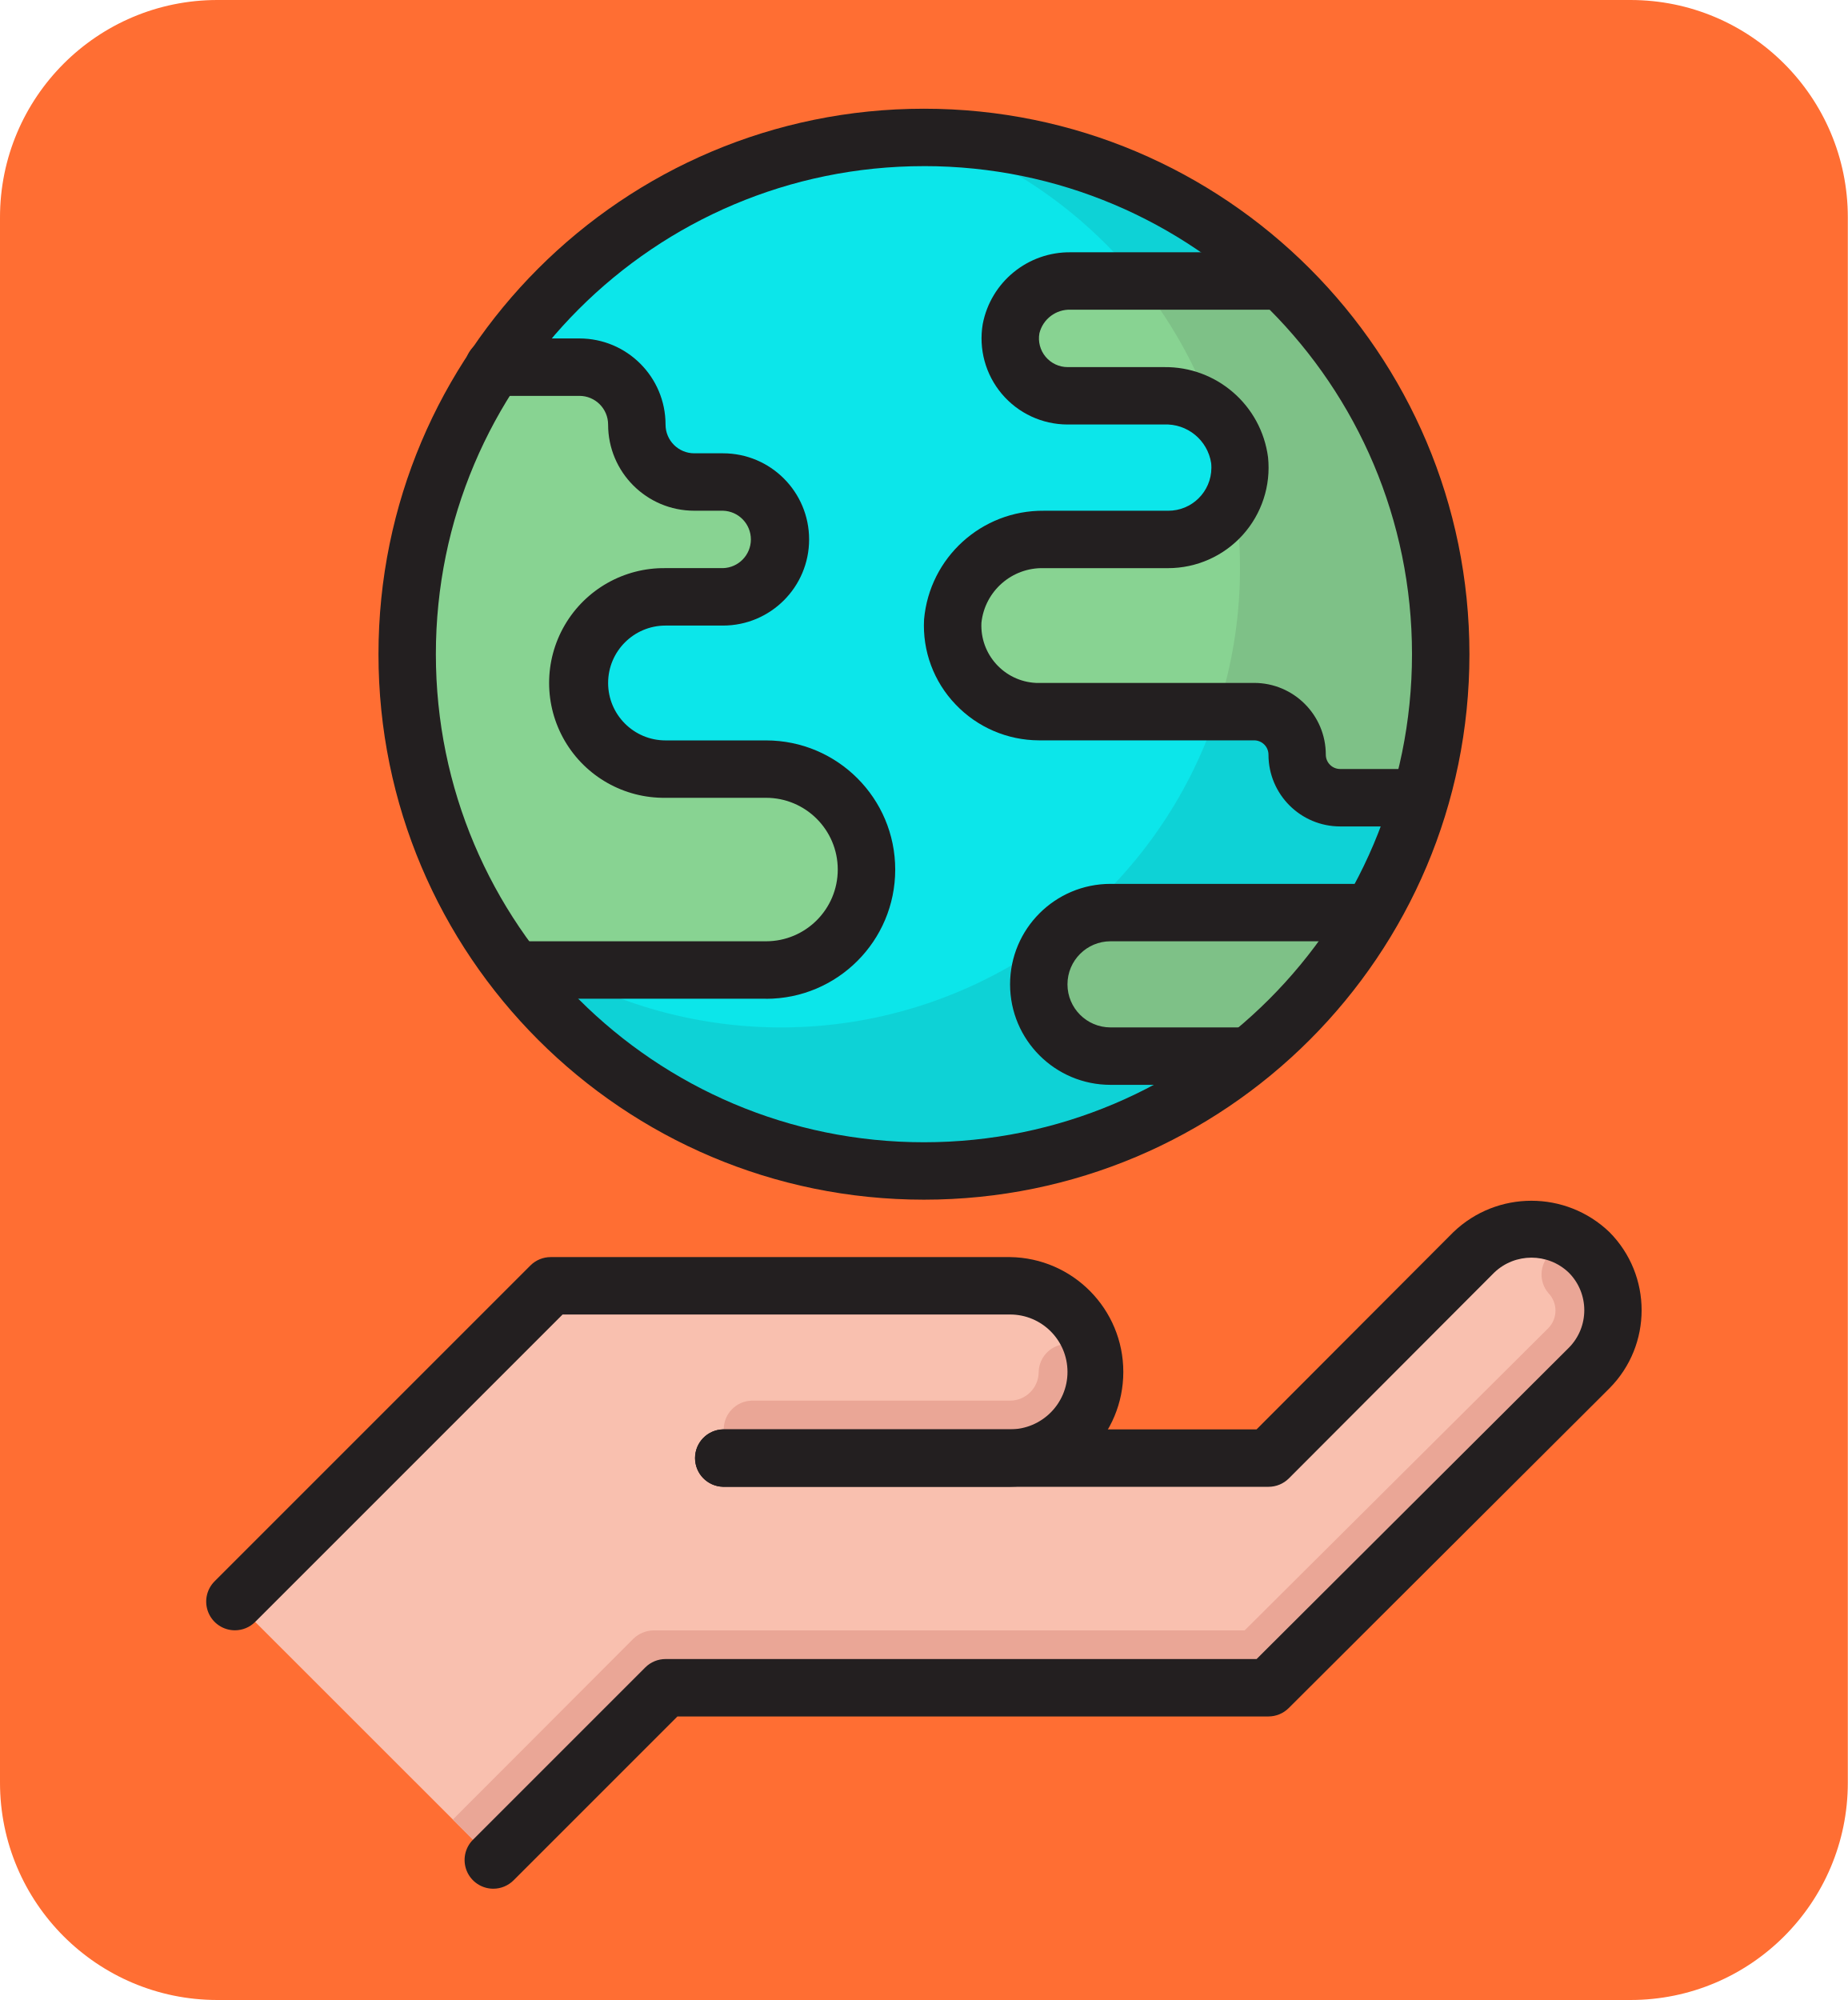
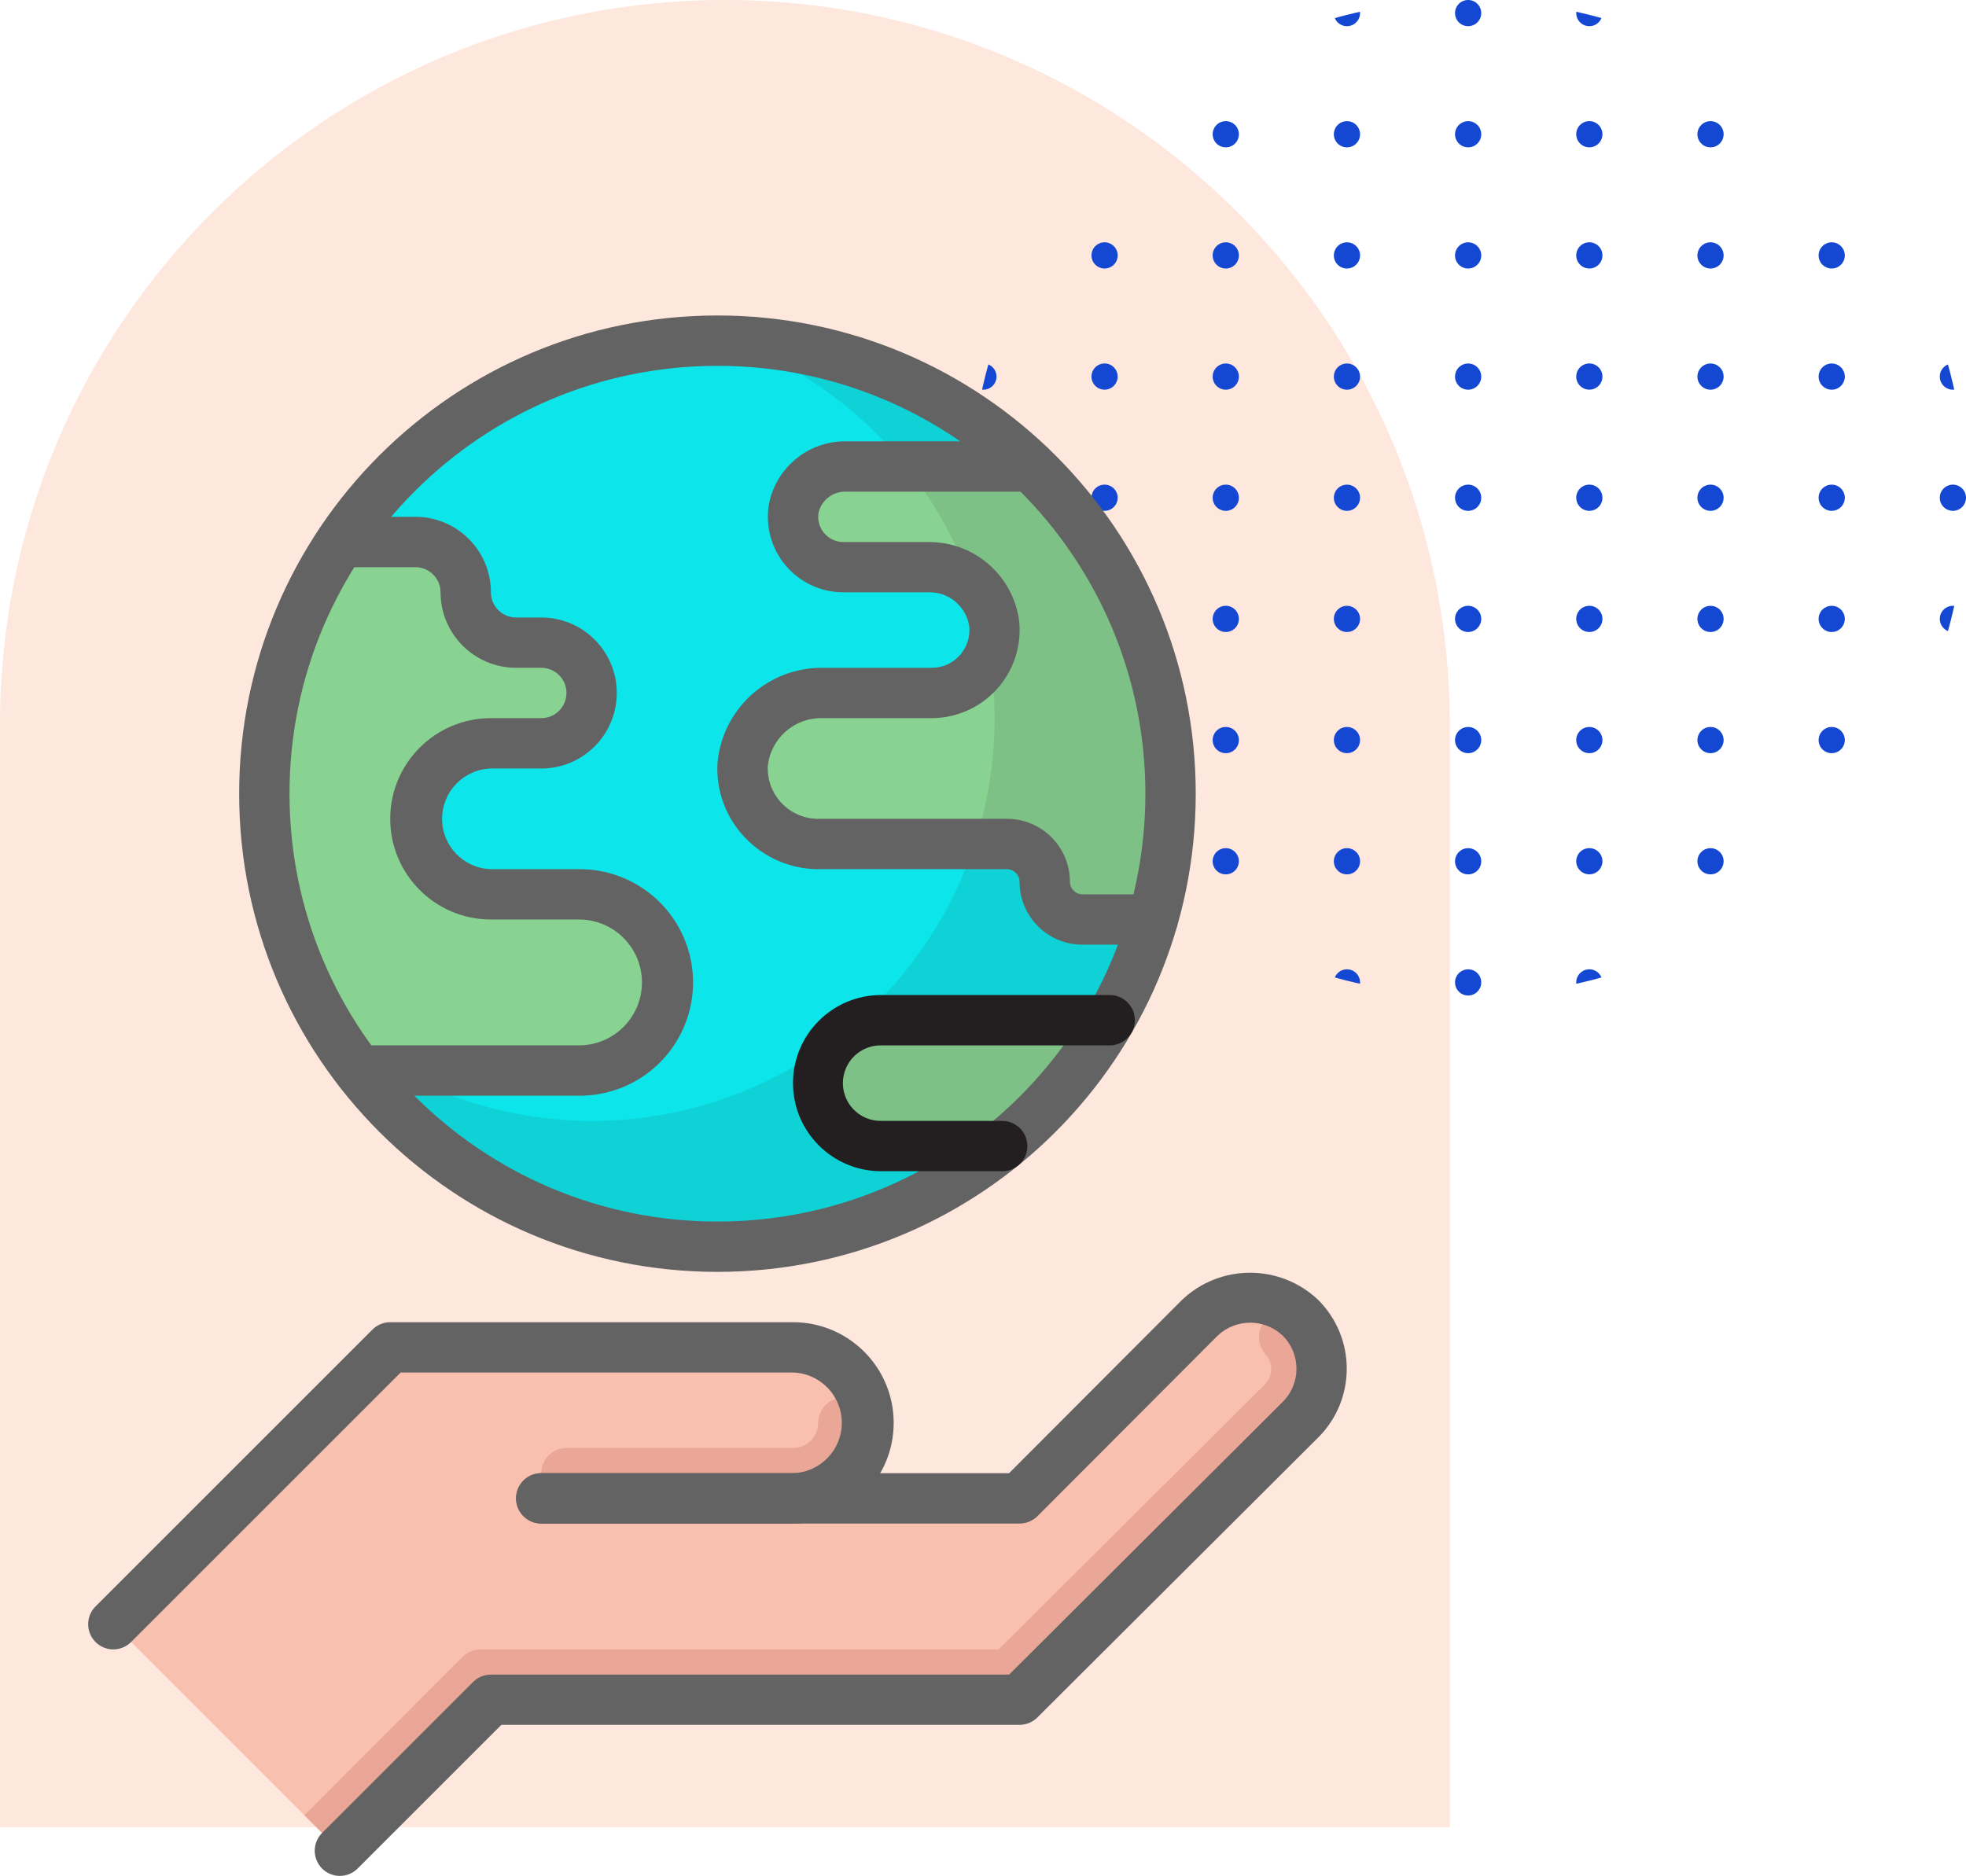
- <svg xmlns="http://www.w3.org/2000/svg" width="85" height="92" viewBox="0 0 85 92">
+ <svg xmlns="http://www.w3.org/2000/svg" width="370.795" height="353.868" viewBox="0 0 370.795 353.868">
  <defs>
    <clipPath id="clip-path">
-       <rect id="Rectángulo_344832" data-name="Rectángulo 344832" width="66.029" height="81.88" fill="none" />
+       <path id="Trazado_113926" data-name="Trazado 113926" d="M93.9,0A93.9,93.9,0,1,1,0,93.9,93.9,93.9,0,0,1,93.9,0Z" transform="translate(0 -0.001)" fill="#1448d3" />
    </clipPath>
-     <clipPath id="clip-path-3">
-       <rect id="Rectángulo_344830" data-name="Rectángulo 344830" width="44.364" height="47.508" fill="none" />
+     <clipPath id="clip-path-2">
+       <rect id="Rectángulo_344832" data-name="Rectángulo 344832" width="237.374" height="294.358" fill="none" />
+     </clipPath>
+     <clipPath id="clip-path-4">
+       <rect id="Rectángulo_344830" data-name="Rectángulo 344830" width="159.487" height="170.789" fill="none" />
    </clipPath>
  </defs>
-   <g id="Grupo_1010018" data-name="Grupo 1010018" transform="translate(-377 -2637)">
-     <g id="Grupo_1010017" data-name="Grupo 1010017">
-       <rect id="Rectángulo_338875" data-name="Rectángulo 338875" width="85" height="92" rx="10" transform="translate(377 2637)" fill="#ff6e33" />
-       <g id="Grupo_1009958" data-name="Grupo 1009958" transform="translate(-214.515 -2178)">
-         <g id="Grupo_1009950" data-name="Grupo 1009950" transform="translate(601 4820)">
-           <g id="Grupo_1009949" data-name="Grupo 1009949" clip-path="url(#clip-path)">
-             <g id="Grupo_1009948" data-name="Grupo 1009948">
-               <g id="Grupo_1009947" data-name="Grupo 1009947" clip-path="url(#clip-path)">
-                 <path id="Trazado_735069" data-name="Trazado 735069" d="M79.77,8A23.772,23.772,0,1,1,56,31.772,23.772,23.772,0,0,1,79.77,8" transform="translate(-46.754 -6.679)" fill="#0ce6ea" />
-                 <path id="Trazado_735070" data-name="Trazado 735070" d="M77.128,95.111a4.622,4.622,0,0,1-4.622,4.622H60.964A23.731,23.731,0,0,1,60.013,72h3.909a2.649,2.649,0,0,1,2.641,2.641A2.649,2.649,0,0,0,69.2,77.283h1.321a2.641,2.641,0,1,1,0,5.283H67.884a3.962,3.962,0,0,0,0,7.924h4.622a4.622,4.622,0,0,1,4.622,4.622" transform="translate(-46.754 -60.114)" fill="#88d392" />
-                 <path id="Trazado_735071" data-name="Trazado 735071" d="M230.421,65.165a23.674,23.674,0,0,1-.938,6.6H225.8a1.981,1.981,0,0,1-1.981-1.981,1.981,1.981,0,0,0-1.981-1.981h-9.9a3.962,3.962,0,0,1-3.968-3.956q0-.108.006-.217a4.131,4.131,0,0,1,4.186-3.751h5.718a3.3,3.3,0,0,0,3.288-3.645,3.434,3.434,0,0,0-3.473-2.958h-4.437a2.641,2.641,0,0,1-2.6-3.09A2.736,2.736,0,0,1,213.4,48h9.535c.291.264.568.541.845.819a23.739,23.739,0,0,1,6.643,16.35" transform="translate(-173.633 -40.072)" fill="#88d392" />
-                 <path id="Trazado_735072" data-name="Trazado 735072" d="M247.291,224a23.534,23.534,0,0,1-5.639,6.6H235.3a3.3,3.3,0,0,1,0-6.6Z" transform="translate(-193.699 -187.022)" fill="#88d392" />
-                 <g id="Grupo_1009946" data-name="Grupo 1009946" transform="translate(12.426 1.362)" opacity="0.1" style="isolation: isolate">
-                   <g id="Grupo_1009945" data-name="Grupo 1009945">
-                     <g id="Grupo_1009944" data-name="Grupo 1009944" clip-path="url(#clip-path-3)">
-                       <path id="Trazado_735073" data-name="Trazado 735073" d="M96.665,8.248A21.116,21.116,0,1,1,75.27,43.828,23.759,23.759,0,1,0,96.665,8.248" transform="translate(-75.27 -8.248)" fill="#231f20" />
-                     </g>
+   <g id="Grupo_1010005" data-name="Grupo 1010005" transform="translate(-895 -4650.131)">
+     <g id="Grupo_985925" data-name="Grupo 985925" transform="translate(814.968 4595.066)">
+       <path id="Rectángulo_33771" data-name="Rectángulo 33771" d="M136.717,0h0A136.717,136.717,0,0,1,273.433,136.717V344.665a0,0,0,0,1,0,0H0a0,0,0,0,1,0,0V136.717A136.717,136.717,0,0,1,136.717,0Z" transform="translate(80.032 55.065)" fill="#fee7dd" />
+       <g id="Grupo_80252" data-name="Grupo 80252" transform="translate(263.032 55.065)">
+         <g id="Grupo_80252-2" data-name="Grupo 80252" transform="translate(0)" clip-path="url(#clip-path)">
+           <path id="Trazado_113845" data-name="Trazado 113845" d="M0,2.471A2.472,2.472,0,1,1,2.471,4.941,2.47,2.47,0,0,1,0,2.471" transform="translate(182.852 -0.002)" fill="#1448d3" />
+           <path id="Trazado_113846" data-name="Trazado 113846" d="M10.076,2.471a2.471,2.471,0,1,1,2.471,2.471,2.47,2.47,0,0,1-2.471-2.471" transform="translate(149.919 -0.002)" fill="#1448d3" />
+           <path id="Trazado_113847" data-name="Trazado 113847" d="M20.151,2.471a2.471,2.471,0,1,1,2.471,2.471,2.47,2.47,0,0,1-2.471-2.471" transform="translate(116.988 -0.002)" fill="#1448d3" />
+           <path id="Trazado_113848" data-name="Trazado 113848" d="M30.225,2.471A2.472,2.472,0,1,1,32.7,4.941a2.47,2.47,0,0,1-2.471-2.471" transform="translate(84.057 -0.002)" fill="#1448d3" />
+           <path id="Trazado_113849" data-name="Trazado 113849" d="M40.3,2.471a2.471,2.471,0,1,1,2.471,2.471A2.47,2.47,0,0,1,40.3,2.471" transform="translate(51.125 -0.002)" fill="#1448d3" />
+           <path id="Trazado_113850" data-name="Trazado 113850" d="M50.376,2.471a2.471,2.471,0,1,1,2.471,2.471,2.47,2.47,0,0,1-2.471-2.471" transform="translate(18.193 -0.002)" fill="#1448d3" />
+           <path id="Trazado_113851" data-name="Trazado 113851" d="M60.45,2.471a2.472,2.472,0,1,1,2.471,2.471A2.47,2.47,0,0,1,60.45,2.471" transform="translate(-14.737 -0.002)" fill="#1448d3" />
+           <path id="Trazado_113852" data-name="Trazado 113852" d="M70.526,2.471A2.471,2.471,0,1,1,73,4.941a2.47,2.47,0,0,1-2.471-2.471" transform="translate(-47.67 -0.002)" fill="#1448d3" />
+           <path id="Trazado_113853" data-name="Trazado 113853" d="M80.6,2.471a2.472,2.472,0,1,1,2.471,2.471A2.47,2.47,0,0,1,80.6,2.471" transform="translate(-80.6 -0.002)" fill="#1448d3" />
+           <path id="Trazado_113854" data-name="Trazado 113854" d="M0,12.546a2.472,2.472,0,1,1,2.471,2.471A2.47,2.47,0,0,1,0,12.546" transform="translate(182.852 12.779)" fill="#1448d3" />
+           <path id="Trazado_113855" data-name="Trazado 113855" d="M10.076,12.546a2.471,2.471,0,1,1,2.471,2.471,2.47,2.47,0,0,1-2.471-2.471" transform="translate(149.919 12.779)" fill="#1448d3" />
+           <path id="Trazado_113856" data-name="Trazado 113856" d="M20.151,12.546a2.471,2.471,0,1,1,2.471,2.471,2.47,2.47,0,0,1-2.471-2.471" transform="translate(116.988 12.779)" fill="#1448d3" />
+           <path id="Trazado_113857" data-name="Trazado 113857" d="M30.225,12.546A2.472,2.472,0,1,1,32.7,15.016a2.47,2.47,0,0,1-2.471-2.471" transform="translate(84.057 12.779)" fill="#1448d3" />
+           <path id="Trazado_113858" data-name="Trazado 113858" d="M40.3,12.546a2.471,2.471,0,1,1,2.471,2.471A2.47,2.47,0,0,1,40.3,12.546" transform="translate(51.125 12.779)" fill="#1448d3" />
+           <path id="Trazado_113859" data-name="Trazado 113859" d="M50.376,12.546a2.471,2.471,0,1,1,2.471,2.471,2.47,2.47,0,0,1-2.471-2.471" transform="translate(18.193 12.779)" fill="#1448d3" />
+           <path id="Trazado_113860" data-name="Trazado 113860" d="M60.45,12.546a2.472,2.472,0,1,1,2.471,2.471,2.47,2.47,0,0,1-2.471-2.471" transform="translate(-14.737 12.779)" fill="#1448d3" />
+           <path id="Trazado_113861" data-name="Trazado 113861" d="M70.526,12.546A2.471,2.471,0,1,1,73,15.016a2.47,2.47,0,0,1-2.471-2.471" transform="translate(-47.67 12.779)" fill="#1448d3" />
+           <path id="Trazado_113862" data-name="Trazado 113862" d="M80.6,12.546a2.472,2.472,0,1,1,2.471,2.471A2.47,2.47,0,0,1,80.6,12.546" transform="translate(-80.6 12.779)" fill="#1448d3" />
+           <path id="Trazado_113863" data-name="Trazado 113863" d="M0,22.621a2.472,2.472,0,1,1,2.471,2.471A2.47,2.47,0,0,1,0,22.621" transform="translate(182.852 25.561)" fill="#1448d3" />
+           <path id="Trazado_113864" data-name="Trazado 113864" d="M10.076,22.621a2.471,2.471,0,1,1,2.471,2.471,2.47,2.47,0,0,1-2.471-2.471" transform="translate(149.919 25.561)" fill="#1448d3" />
+           <path id="Trazado_113865" data-name="Trazado 113865" d="M20.151,22.621a2.471,2.471,0,1,1,2.471,2.471,2.47,2.47,0,0,1-2.471-2.471" transform="translate(116.988 25.561)" fill="#1448d3" />
+           <path id="Trazado_113866" data-name="Trazado 113866" d="M30.225,22.621A2.472,2.472,0,1,1,32.7,25.091a2.47,2.47,0,0,1-2.471-2.471" transform="translate(84.057 25.561)" fill="#1448d3" />
+           <path id="Trazado_113867" data-name="Trazado 113867" d="M40.3,22.621a2.471,2.471,0,1,1,2.471,2.471A2.47,2.47,0,0,1,40.3,22.621" transform="translate(51.125 25.561)" fill="#1448d3" />
+           <path id="Trazado_113868" data-name="Trazado 113868" d="M50.376,22.621a2.471,2.471,0,1,1,2.471,2.471,2.47,2.47,0,0,1-2.471-2.471" transform="translate(18.193 25.561)" fill="#1448d3" />
+           <path id="Trazado_113869" data-name="Trazado 113869" d="M60.45,22.621a2.472,2.472,0,1,1,2.471,2.471,2.47,2.47,0,0,1-2.471-2.471" transform="translate(-14.737 25.561)" fill="#1448d3" />
+           <path id="Trazado_113870" data-name="Trazado 113870" d="M70.526,22.621A2.471,2.471,0,1,1,73,25.091a2.47,2.47,0,0,1-2.471-2.471" transform="translate(-47.67 25.561)" fill="#1448d3" />
+           <path id="Trazado_113871" data-name="Trazado 113871" d="M80.6,22.621a2.472,2.472,0,1,1,2.471,2.471A2.47,2.47,0,0,1,80.6,22.621" transform="translate(-80.6 25.561)" fill="#1448d3" />
+           <path id="Trazado_113872" data-name="Trazado 113872" d="M0,32.7a2.472,2.472,0,1,1,2.471,2.471A2.47,2.47,0,0,1,0,32.7" transform="translate(182.852 38.342)" fill="#1448d3" />
+           <path id="Trazado_113873" data-name="Trazado 113873" d="M10.076,32.7a2.471,2.471,0,1,1,2.471,2.471A2.47,2.47,0,0,1,10.076,32.7" transform="translate(149.919 38.342)" fill="#1448d3" />
+           <path id="Trazado_113874" data-name="Trazado 113874" d="M20.151,32.7a2.471,2.471,0,1,1,2.471,2.471A2.47,2.47,0,0,1,20.151,32.7" transform="translate(116.988 38.342)" fill="#1448d3" />
+           <path id="Trazado_113875" data-name="Trazado 113875" d="M30.225,32.7A2.472,2.472,0,1,1,32.7,35.166,2.47,2.47,0,0,1,30.225,32.7" transform="translate(84.057 38.342)" fill="#1448d3" />
+           <path id="Trazado_113876" data-name="Trazado 113876" d="M40.3,32.7a2.471,2.471,0,1,1,2.471,2.471A2.47,2.47,0,0,1,40.3,32.7" transform="translate(51.125 38.342)" fill="#1448d3" />
+           <path id="Trazado_113877" data-name="Trazado 113877" d="M50.376,32.7a2.471,2.471,0,1,1,2.471,2.471A2.47,2.47,0,0,1,50.376,32.7" transform="translate(18.193 38.342)" fill="#1448d3" />
+           <path id="Trazado_113878" data-name="Trazado 113878" d="M60.45,32.7a2.472,2.472,0,1,1,2.471,2.471A2.47,2.47,0,0,1,60.45,32.7" transform="translate(-14.737 38.342)" fill="#1448d3" />
+           <path id="Trazado_113879" data-name="Trazado 113879" d="M70.526,32.7A2.471,2.471,0,1,1,73,35.166,2.47,2.47,0,0,1,70.526,32.7" transform="translate(-47.67 38.342)" fill="#1448d3" />
+           <path id="Trazado_113880" data-name="Trazado 113880" d="M80.6,32.7a2.472,2.472,0,1,1,2.471,2.471A2.47,2.47,0,0,1,80.6,32.7" transform="translate(-80.6 38.342)" fill="#1448d3" />
+           <path id="Trazado_113881" data-name="Trazado 113881" d="M0,42.771a2.472,2.472,0,1,1,2.471,2.471A2.47,2.47,0,0,1,0,42.771" transform="translate(182.852 51.124)" fill="#1448d3" />
+           <path id="Trazado_113882" data-name="Trazado 113882" d="M10.076,42.771a2.471,2.471,0,1,1,2.471,2.471,2.47,2.47,0,0,1-2.471-2.471" transform="translate(149.919 51.124)" fill="#1448d3" />
+           <path id="Trazado_113883" data-name="Trazado 113883" d="M20.151,42.771a2.471,2.471,0,1,1,2.471,2.471,2.47,2.47,0,0,1-2.471-2.471" transform="translate(116.988 51.124)" fill="#1448d3" />
+           <path id="Trazado_113884" data-name="Trazado 113884" d="M30.225,42.771A2.472,2.472,0,1,1,32.7,45.241a2.47,2.47,0,0,1-2.471-2.471" transform="translate(84.057 51.124)" fill="#1448d3" />
+           <path id="Trazado_113885" data-name="Trazado 113885" d="M40.3,42.771a2.471,2.471,0,1,1,2.471,2.471A2.47,2.47,0,0,1,40.3,42.771" transform="translate(51.125 51.124)" fill="#1448d3" />
+           <path id="Trazado_113886" data-name="Trazado 113886" d="M50.376,42.771a2.471,2.471,0,1,1,2.471,2.471,2.47,2.47,0,0,1-2.471-2.471" transform="translate(18.193 51.124)" fill="#1448d3" />
+           <path id="Trazado_113887" data-name="Trazado 113887" d="M60.45,42.771a2.472,2.472,0,1,1,2.471,2.471,2.47,2.47,0,0,1-2.471-2.471" transform="translate(-14.737 51.124)" fill="#1448d3" />
+           <path id="Trazado_113888" data-name="Trazado 113888" d="M70.526,42.771A2.471,2.471,0,1,1,73,45.241a2.47,2.47,0,0,1-2.471-2.471" transform="translate(-47.67 51.124)" fill="#1448d3" />
+           <path id="Trazado_113889" data-name="Trazado 113889" d="M80.6,42.771a2.472,2.472,0,1,1,2.471,2.471A2.47,2.47,0,0,1,80.6,42.771" transform="translate(-80.6 51.124)" fill="#1448d3" />
+           <path id="Trazado_113890" data-name="Trazado 113890" d="M0,52.846a2.472,2.472,0,1,1,2.471,2.471A2.47,2.47,0,0,1,0,52.846" transform="translate(182.852 63.905)" fill="#1448d3" />
+           <path id="Trazado_113891" data-name="Trazado 113891" d="M10.076,52.846a2.471,2.471,0,1,1,2.471,2.471,2.47,2.47,0,0,1-2.471-2.471" transform="translate(149.919 63.905)" fill="#1448d3" />
+           <path id="Trazado_113892" data-name="Trazado 113892" d="M20.151,52.846a2.471,2.471,0,1,1,2.471,2.471,2.47,2.47,0,0,1-2.471-2.471" transform="translate(116.988 63.905)" fill="#1448d3" />
+           <path id="Trazado_113893" data-name="Trazado 113893" d="M30.225,52.846A2.472,2.472,0,1,1,32.7,55.316a2.47,2.47,0,0,1-2.471-2.471" transform="translate(84.057 63.905)" fill="#1448d3" />
+           <path id="Trazado_113894" data-name="Trazado 113894" d="M40.3,52.846a2.471,2.471,0,1,1,2.471,2.471A2.47,2.47,0,0,1,40.3,52.846" transform="translate(51.125 63.905)" fill="#1448d3" />
+           <path id="Trazado_113895" data-name="Trazado 113895" d="M50.376,52.846a2.471,2.471,0,1,1,2.471,2.471,2.47,2.47,0,0,1-2.471-2.471" transform="translate(18.193 63.905)" fill="#1448d3" />
+           <path id="Trazado_113896" data-name="Trazado 113896" d="M60.45,52.846a2.472,2.472,0,1,1,2.471,2.471,2.47,2.47,0,0,1-2.471-2.471" transform="translate(-14.737 63.905)" fill="#1448d3" />
+           <path id="Trazado_113897" data-name="Trazado 113897" d="M70.526,52.846A2.471,2.471,0,1,1,73,55.316a2.47,2.47,0,0,1-2.471-2.471" transform="translate(-47.67 63.905)" fill="#1448d3" />
+           <path id="Trazado_113898" data-name="Trazado 113898" d="M80.6,52.846a2.472,2.472,0,1,1,2.471,2.471A2.47,2.47,0,0,1,80.6,52.846" transform="translate(-80.6 63.905)" fill="#1448d3" />
+           <path id="Trazado_113899" data-name="Trazado 113899" d="M0,62.921a2.472,2.472,0,1,1,2.471,2.471A2.47,2.47,0,0,1,0,62.921" transform="translate(182.852 76.687)" fill="#1448d3" />
+           <path id="Trazado_113900" data-name="Trazado 113900" d="M10.076,62.921a2.471,2.471,0,1,1,2.471,2.471,2.47,2.47,0,0,1-2.471-2.471" transform="translate(149.919 76.687)" fill="#1448d3" />
+           <path id="Trazado_113901" data-name="Trazado 113901" d="M20.151,62.921a2.471,2.471,0,1,1,2.471,2.471,2.47,2.47,0,0,1-2.471-2.471" transform="translate(116.988 76.687)" fill="#1448d3" />
+           <path id="Trazado_113902" data-name="Trazado 113902" d="M30.225,62.921A2.472,2.472,0,1,1,32.7,65.391a2.47,2.47,0,0,1-2.471-2.471" transform="translate(84.057 76.687)" fill="#1448d3" />
+           <path id="Trazado_113903" data-name="Trazado 113903" d="M40.3,62.921a2.471,2.471,0,1,1,2.471,2.471A2.47,2.47,0,0,1,40.3,62.921" transform="translate(51.125 76.687)" fill="#1448d3" />
+           <path id="Trazado_113904" data-name="Trazado 113904" d="M50.376,62.921a2.471,2.471,0,1,1,2.471,2.471,2.47,2.47,0,0,1-2.471-2.471" transform="translate(18.193 76.687)" fill="#1448d3" />
+           <path id="Trazado_113905" data-name="Trazado 113905" d="M60.45,62.921a2.472,2.472,0,1,1,2.471,2.471,2.47,2.47,0,0,1-2.471-2.471" transform="translate(-14.737 76.687)" fill="#1448d3" />
+           <path id="Trazado_113906" data-name="Trazado 113906" d="M70.526,62.921A2.471,2.471,0,1,1,73,65.391a2.47,2.47,0,0,1-2.471-2.471" transform="translate(-47.67 76.687)" fill="#1448d3" />
+           <path id="Trazado_113907" data-name="Trazado 113907" d="M80.6,62.921a2.472,2.472,0,1,1,2.471,2.471A2.47,2.47,0,0,1,80.6,62.921" transform="translate(-80.6 76.687)" fill="#1448d3" />
+           <path id="Trazado_113908" data-name="Trazado 113908" d="M0,73a2.472,2.472,0,1,1,2.471,2.471A2.47,2.47,0,0,1,0,73" transform="translate(182.852 89.469)" fill="#1448d3" />
+           <path id="Trazado_113909" data-name="Trazado 113909" d="M10.076,73a2.471,2.471,0,1,1,2.471,2.471A2.47,2.47,0,0,1,10.076,73" transform="translate(149.919 89.469)" fill="#1448d3" />
+           <path id="Trazado_113910" data-name="Trazado 113910" d="M20.151,73a2.471,2.471,0,1,1,2.471,2.471A2.47,2.47,0,0,1,20.151,73" transform="translate(116.988 89.469)" fill="#1448d3" />
+           <path id="Trazado_113911" data-name="Trazado 113911" d="M30.225,73A2.472,2.472,0,1,1,32.7,75.467,2.47,2.47,0,0,1,30.225,73" transform="translate(84.057 89.469)" fill="#1448d3" />
+           <path id="Trazado_113912" data-name="Trazado 113912" d="M40.3,73a2.471,2.471,0,1,1,2.471,2.471A2.47,2.47,0,0,1,40.3,73" transform="translate(51.125 89.469)" fill="#1448d3" />
+           <path id="Trazado_113913" data-name="Trazado 113913" d="M50.376,73a2.471,2.471,0,1,1,2.471,2.471A2.47,2.47,0,0,1,50.376,73" transform="translate(18.193 89.469)" fill="#1448d3" />
+           <path id="Trazado_113914" data-name="Trazado 113914" d="M60.45,73a2.472,2.472,0,1,1,2.471,2.471A2.47,2.47,0,0,1,60.45,73" transform="translate(-14.737 89.469)" fill="#1448d3" />
+           <path id="Trazado_113915" data-name="Trazado 113915" d="M70.526,73A2.471,2.471,0,1,1,73,75.467,2.47,2.47,0,0,1,70.526,73" transform="translate(-47.67 89.469)" fill="#1448d3" />
+           <path id="Trazado_113916" data-name="Trazado 113916" d="M80.6,73a2.472,2.472,0,1,1,2.471,2.471A2.47,2.47,0,0,1,80.6,73" transform="translate(-80.6 89.469)" fill="#1448d3" />
+           <path id="Trazado_113917" data-name="Trazado 113917" d="M0,83.072a2.472,2.472,0,1,1,2.471,2.471A2.47,2.47,0,0,1,0,83.072" transform="translate(182.852 102.251)" fill="#1448d3" />
+           <path id="Trazado_113918" data-name="Trazado 113918" d="M10.076,83.072a2.471,2.471,0,1,1,2.471,2.471,2.47,2.47,0,0,1-2.471-2.471" transform="translate(149.919 102.251)" fill="#1448d3" />
+           <path id="Trazado_113919" data-name="Trazado 113919" d="M20.151,83.072a2.471,2.471,0,1,1,2.471,2.471,2.47,2.47,0,0,1-2.471-2.471" transform="translate(116.988 102.251)" fill="#1448d3" />
+           <path id="Trazado_113920" data-name="Trazado 113920" d="M30.225,83.072A2.472,2.472,0,1,1,32.7,85.542a2.47,2.47,0,0,1-2.471-2.471" transform="translate(84.057 102.251)" fill="#1448d3" />
+           <path id="Trazado_113921" data-name="Trazado 113921" d="M40.3,83.072a2.471,2.471,0,1,1,2.471,2.471A2.47,2.47,0,0,1,40.3,83.072" transform="translate(51.125 102.251)" fill="#1448d3" />
+           <path id="Trazado_113922" data-name="Trazado 113922" d="M50.376,83.072a2.471,2.471,0,1,1,2.471,2.471,2.47,2.47,0,0,1-2.471-2.471" transform="translate(18.193 102.251)" fill="#1448d3" />
+           <path id="Trazado_113923" data-name="Trazado 113923" d="M60.45,83.072a2.472,2.472,0,1,1,2.471,2.471,2.47,2.47,0,0,1-2.471-2.471" transform="translate(-14.737 102.251)" fill="#1448d3" />
+           <path id="Trazado_113924" data-name="Trazado 113924" d="M70.526,83.072A2.471,2.471,0,1,1,73,85.542a2.47,2.47,0,0,1-2.471-2.471" transform="translate(-47.67 102.251)" fill="#1448d3" />
+           <path id="Trazado_113925" data-name="Trazado 113925" d="M80.6,83.072a2.472,2.472,0,1,1,2.471,2.471A2.47,2.47,0,0,1,80.6,83.072" transform="translate(-80.6 102.251)" fill="#1448d3" />
+         </g>
+       </g>
+     </g>
+     <g id="Grupo_1009958" data-name="Grupo 1009958" transform="translate(310.626 -110.358)">
+       <g id="Grupo_1009950" data-name="Grupo 1009950" transform="translate(601 4820)">
+         <g id="Grupo_1009949" data-name="Grupo 1009949" clip-path="url(#clip-path-2)">
+           <g id="Grupo_1009948" data-name="Grupo 1009948">
+             <g id="Grupo_1009947" data-name="Grupo 1009947" clip-path="url(#clip-path-2)">
+               <path id="Trazado_735069" data-name="Trazado 735069" d="M141.457,8A85.459,85.459,0,1,1,56,93.459,85.459,85.459,0,0,1,141.457,8" transform="translate(-22.765 -3.252)" fill="#0ce6ea" />
+               <path id="Trazado_735070" data-name="Trazado 735070" d="M131.961,155.085A16.617,16.617,0,0,1,115.344,171.7H73.849A85.312,85.312,0,0,1,70.431,72H84.484a9.523,9.523,0,0,1,9.5,9.5,9.523,9.523,0,0,0,9.5,9.5h4.748a9.5,9.5,0,0,1,0,18.991h-9.5a14.243,14.243,0,0,0,0,28.486h16.617a16.617,16.617,0,0,1,16.617,16.617" transform="translate(-22.765 -29.271)" fill="#88d392" />
+               <path id="Trazado_735071" data-name="Trazado 735071" d="M288.7,109.718a85.106,85.106,0,0,1-3.371,23.739H272.078a7.122,7.122,0,0,1-7.122-7.122,7.122,7.122,0,0,0-7.122-7.122H222.227a14.243,14.243,0,0,1-14.263-14.223q0-.39.02-.78a14.851,14.851,0,0,1,15.05-13.483h20.558a11.872,11.872,0,0,0,11.822-13.1,12.344,12.344,0,0,0-12.486-10.635H226.975a9.5,9.5,0,0,1-9.353-11.11A9.837,9.837,0,0,1,227.5,48h34.278c1.044.95,2.042,1.947,3.039,2.944A85.341,85.341,0,0,1,288.7,109.718" transform="translate(-84.545 -19.512)" fill="#88d392" />
+               <path id="Trazado_735072" data-name="Trazado 735072" d="M286.977,224A84.605,84.605,0,0,1,266.7,247.739H243.867a11.869,11.869,0,0,1,0-23.739Z" transform="translate(-94.316 -91.064)" fill="#88d392" />
+               <g id="Grupo_1009946" data-name="Grupo 1009946" transform="translate(44.67 4.895)" opacity="0.1" style="isolation: isolate">
+                 <g id="Grupo_1009945" data-name="Grupo 1009945">
+                   <g id="Grupo_1009944" data-name="Grupo 1009944" clip-path="url(#clip-path-4)">
+                     <path id="Trazado_735073" data-name="Trazado 735073" d="M152.183,8.248A75.911,75.911,0,1,1,75.27,136.156,85.411,85.411,0,1,0,152.183,8.248" transform="translate(-75.27 -8.248)" fill="#231f20" />
                  </g>
                </g>
-                 <path id="Trazado_735074" data-name="Trazado 735074" d="M70.28,318.273l-14.355,14.3-.383.383H27.808l-7.924,7.924-1.862-1.862L8,329,22.525,314.47h21.13a3.962,3.962,0,1,1,0,7.924H55.489l9.456-9.456a3.773,3.773,0,1,1,5.411,5.26l-.076.076" transform="translate(-6.678 -260.323)" fill="#f9c0af" />
-                 <path id="Trazado_735075" data-name="Trazado 735075" d="M157.2,349.283H145.319a1.321,1.321,0,0,1,0-2.641H157.2a1.321,1.321,0,0,0,1.321-1.321,1.321,1.321,0,0,1,2.641,0,3.962,3.962,0,0,1-3.962,3.962" transform="translate(-120.227 -287.212)" fill="#eaa696" />
-                 <path id="Trazado_735076" data-name="Trazado 735076" d="M120.976,322.449l-14.355,14.3a1.3,1.3,0,0,1-.924.383H78.5l-7.924,7.924L68.718,343.2l8.307-8.32a1.364,1.364,0,0,1,.938-.383h27.179l13.972-13.906a1.156,1.156,0,0,0,0-1.611,1.321,1.321,0,0,1,1.862-1.862,3.763,3.763,0,0,1,.014,5.321l-.014.014" transform="translate(-57.374 -264.499)" fill="#eaa696" />
-                 <path id="Trazado_735077" data-name="Trazado 735077" d="M1.32,337.168a1.321,1.321,0,0,1-.934-2.254l14.527-14.527a1.32,1.32,0,0,1,.934-.387h21.13a5.283,5.283,0,0,1,0,10.565H23.771a1.321,1.321,0,0,1,0-2.641H36.978a2.641,2.641,0,1,0,0-5.283H16.394l-14.14,14.14a1.32,1.32,0,0,1-.934.387" transform="translate(0 -267.174)" fill="#231f20" />
-                 <path id="Trazado_735078" data-name="Trazado 735078" d="M73.32,335.939a1.321,1.321,0,0,1-.934-2.254l7.924-7.924a1.321,1.321,0,0,1,.934-.387h27.188l14.362-14.318a2.452,2.452,0,0,0,0-3.456,2.48,2.48,0,0,0-3.434,0l-9.443,9.464a1.321,1.321,0,0,1-.94.387H83.886a1.321,1.321,0,0,1,0-2.641H108.43l9.056-9.076a5.186,5.186,0,0,1,7.176,0,5.1,5.1,0,0,1,0,7.188L109.91,327.629a1.32,1.32,0,0,1-.932.386H81.791l-7.537,7.537A1.321,1.321,0,0,1,73.32,335.939Z" transform="translate(-60.114 -254.058)" fill="#231f20" />
-                 <path id="Trazado_735079" data-name="Trazado 735079" d="M73.09,50.185A25.092,25.092,0,1,1,98.183,25.092,25.092,25.092,0,0,1,73.09,50.185m0-47.543A22.451,22.451,0,1,0,95.541,25.092,22.451,22.451,0,0,0,73.09,2.641" transform="translate(-40.074)" fill="#231f20" />
-                 <path id="Trazado_735080" data-name="Trazado 735080" d="M222.792,66.411h-3.685a3.3,3.3,0,0,1-3.3-3.3.66.66,0,0,0-.66-.66h-9.9a5.314,5.314,0,0,1-3.83-1.648,5.234,5.234,0,0,1-1.453-3.914,5.482,5.482,0,0,1,5.507-5h5.718a1.981,1.981,0,0,0,1.992-1.969,1.953,1.953,0,0,0-.011-.224A2.1,2.1,0,0,0,211,47.922h-4.437a3.962,3.962,0,0,1-3.9-4.622,4.07,4.07,0,0,1,4.049-3.3h9.68a1.321,1.321,0,0,1,0,2.641h-9.68a1.429,1.429,0,0,0-1.442,1.084,1.321,1.321,0,0,0,1.3,1.557H211a4.764,4.764,0,0,1,4.787,4.148,4.623,4.623,0,0,1-4.6,5.1h-5.718a2.81,2.81,0,0,0-2.866,2.509,2.641,2.641,0,0,0,2.506,2.77c.045,0,.09,0,.135,0h9.9a3.3,3.3,0,0,1,3.3,3.3.66.66,0,0,0,.66.66h3.685a1.321,1.321,0,0,1,0,2.641" transform="translate(-166.942 -33.395)" fill="#231f20" />
-                 <path id="Trazado_735081" data-name="Trazado 735081" d="M234.938,225.245h-6.352a4.622,4.622,0,1,1,0-9.245h11.992a1.321,1.321,0,0,1,0,2.641H228.585a1.981,1.981,0,1,0,0,3.962h6.352a1.321,1.321,0,0,1,0,2.641" transform="translate(-186.985 -180.342)" fill="#231f20" />
-                 <path id="Trazado_735082" data-name="Trazado 735082" d="M86.132,94.375H74.59a1.321,1.321,0,0,1,0-2.641H86.132a3.3,3.3,0,1,0,0-6.6H81.51a5.283,5.283,0,1,1,0-10.565h2.641a1.321,1.321,0,0,0,0-2.641H82.83a3.962,3.962,0,0,1-3.962-3.962,1.321,1.321,0,0,0-1.321-1.321H73.639a1.321,1.321,0,1,1,0-2.641h3.909a3.962,3.962,0,0,1,3.962,3.962,1.321,1.321,0,0,0,1.321,1.321h1.321a3.962,3.962,0,0,1,0,7.924H81.51a2.641,2.641,0,0,0,0,5.283h4.622a5.943,5.943,0,1,1,0,11.886" transform="translate(-60.38 -53.435)" fill="#231f20" />
              </g>
+               <path id="Trazado_735074" data-name="Trazado 735074" d="M231.9,335.085,180.292,386.5l-1.377,1.377h-99.7L50.727,416.366l-6.694-6.694L8,373.637l52.225-52.225h75.963a14.243,14.243,0,0,1,0,28.486h42.539L212.719,315.9a13.564,13.564,0,1,1,19.453,18.908q-.134.138-.272.272" transform="translate(-3.251 -126.756)" fill="#f9c0af" />
+               <path id="Trazado_735075" data-name="Trazado 735075" d="M191.475,362.991H148.746a4.748,4.748,0,0,1,0-9.5h42.729a4.748,4.748,0,0,0,4.748-4.748,4.748,4.748,0,0,1,9.5,0,14.243,14.243,0,0,1-14.243,14.243" transform="translate(-58.54 -139.849)" fill="#eaa696" />
+               <path id="Trazado_735076" data-name="Trazado 735076" d="M256.585,337.119l-51.608,51.418a4.67,4.67,0,0,1-3.323,1.377H103.9L75.412,418.4l-6.694-6.694,29.863-29.911a4.9,4.9,0,0,1,3.371-1.377H199.66l50.231-49.993a4.154,4.154,0,0,0,0-5.792,4.748,4.748,0,0,1,6.694-6.694,13.526,13.526,0,0,1,.052,19.129l-.052.052" transform="translate(-27.936 -128.789)" fill="#eaa696" />
+               <path id="Trazado_735077" data-name="Trazado 735077" d="M4.747,381.72a4.748,4.748,0,0,1-3.357-8.1l52.225-52.225A4.747,4.747,0,0,1,56.971,320h75.963a18.991,18.991,0,0,1,0,37.982H85.458a4.748,4.748,0,0,1,0-9.5h47.477a9.5,9.5,0,0,0,0-18.991h-74L8.1,380.329a4.747,4.747,0,0,1-3.357,1.391" transform="translate(0 -130.092)" fill="#636363" />
+               <path id="Trazado_735078" data-name="Trazado 735078" d="M76.747,418.063a4.748,4.748,0,0,1-3.357-8.1l28.486-28.486a4.747,4.747,0,0,1,3.357-1.391h97.741l51.631-51.474a8.816,8.816,0,0,0,0-12.425,8.916,8.916,0,0,0-12.344,0L208.315,350.2a4.749,4.749,0,0,1-3.38,1.391H114.728a4.748,4.748,0,0,1,0-9.5h88.236l32.555-32.626a18.644,18.644,0,0,1,25.8,0,18.336,18.336,0,0,1,0,25.842l-53.032,52.875a4.744,4.744,0,0,1-3.352,1.386H107.2l-27.1,27.1A4.747,4.747,0,0,1,76.747,418.063Z" transform="translate(-29.271 -123.705)" fill="#636363" />
+               <path id="Trazado_735079" data-name="Trazado 735079" d="M138.2,180.413a90.206,90.206,0,1,1,90.206-90.206A90.207,90.207,0,0,1,138.2,180.413M138.2,9.5a80.711,80.711,0,1,0,80.711,80.711A80.711,80.711,0,0,0,138.2,9.5" transform="translate(-19.513)" fill="#636363" />
+               <path id="Trazado_735080" data-name="Trazado 735080" d="M282.066,134.953H268.82a11.869,11.869,0,0,1-11.869-11.869,2.374,2.374,0,0,0-2.374-2.374H218.969a19.105,19.105,0,0,1-13.768-5.925,18.814,18.814,0,0,1-5.223-14.072,19.707,19.707,0,0,1,19.8-17.984h20.558a7.121,7.121,0,0,0,7.162-7.08,7.029,7.029,0,0,0-.041-.806,7.563,7.563,0,0,0-7.786-6.357H223.717a14.242,14.242,0,0,1-14.034-16.617A14.632,14.632,0,0,1,224.239,40h34.8a4.748,4.748,0,0,1,0,9.5h-34.8a5.137,5.137,0,0,0-5.184,3.9,4.747,4.747,0,0,0,4.662,5.6h15.952A17.125,17.125,0,0,1,256.88,73.9a16.618,16.618,0,0,1-16.546,18.321H219.776a10.1,10.1,0,0,0-10.3,9.021,9.5,9.5,0,0,0,9.009,9.958c.162.008.325.012.487.012h35.608a11.869,11.869,0,0,1,11.869,11.869,2.374,2.374,0,0,0,2.374,2.374h13.246a4.748,4.748,0,1,1,0,9.5" transform="translate(-81.287 -16.261)" fill="#636363" />
+               <path id="Trazado_735081" data-name="Trazado 735081" d="M263.435,249.234H240.6a16.617,16.617,0,1,1,0-33.234h43.109a4.748,4.748,0,1,1,0,9.5H240.6a7.122,7.122,0,1,0,0,14.243h22.837a4.748,4.748,0,0,1,0,9.5" transform="translate(-91.046 -87.812)" fill="#231f20" />
+               <path id="Trazado_735082" data-name="Trazado 735082" d="M121.979,173.2H80.484a4.748,4.748,0,0,1,0-9.5h41.495a11.869,11.869,0,1,0,0-23.739H105.362a18.991,18.991,0,1,1,0-37.982h9.5a4.748,4.748,0,0,0,0-9.5H110.11A14.243,14.243,0,0,1,95.867,78.243,4.748,4.748,0,0,0,91.119,73.5H77.066a4.748,4.748,0,1,1,0-9.5H91.119a14.243,14.243,0,0,1,14.243,14.243,4.748,4.748,0,0,0,4.748,4.748h4.748a14.243,14.243,0,1,1,0,28.486h-9.5a9.5,9.5,0,0,0,0,18.991h16.617a21.365,21.365,0,1,1,0,42.729" transform="translate(-29.4 -26.018)" fill="#636363" />
            </g>
          </g>
        </g>
      </g>
    </g>
  </g>
</svg>
